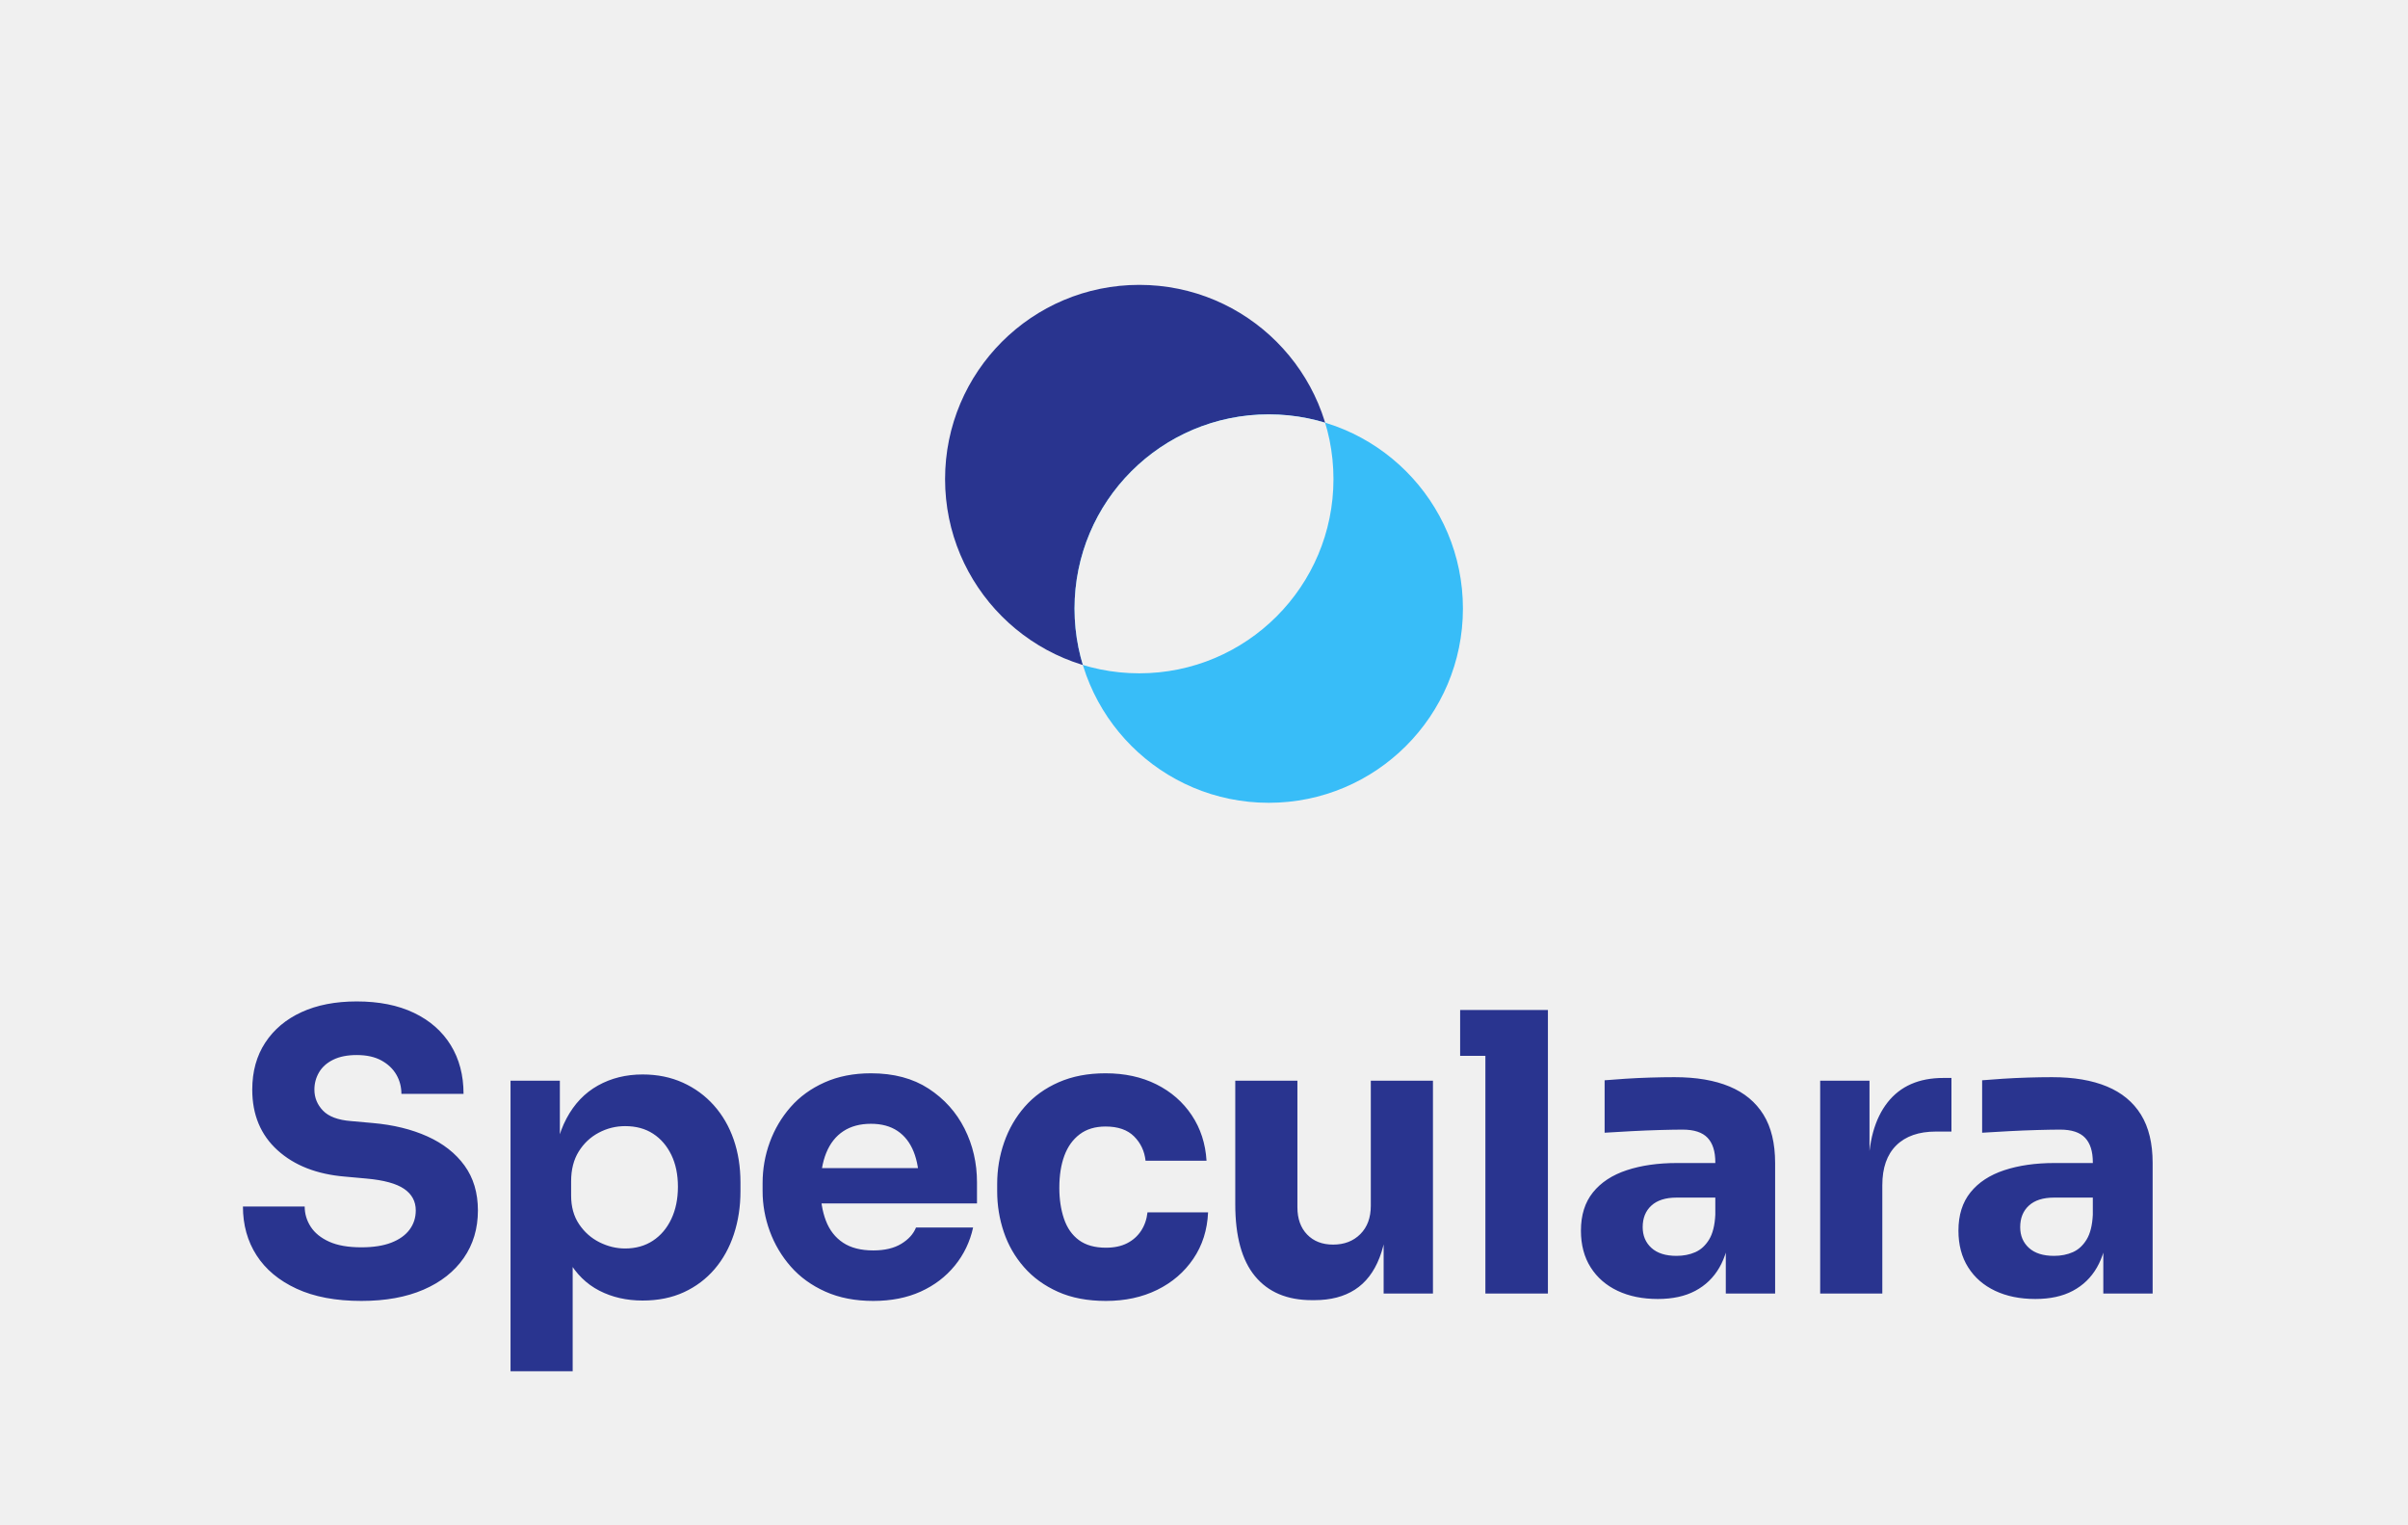
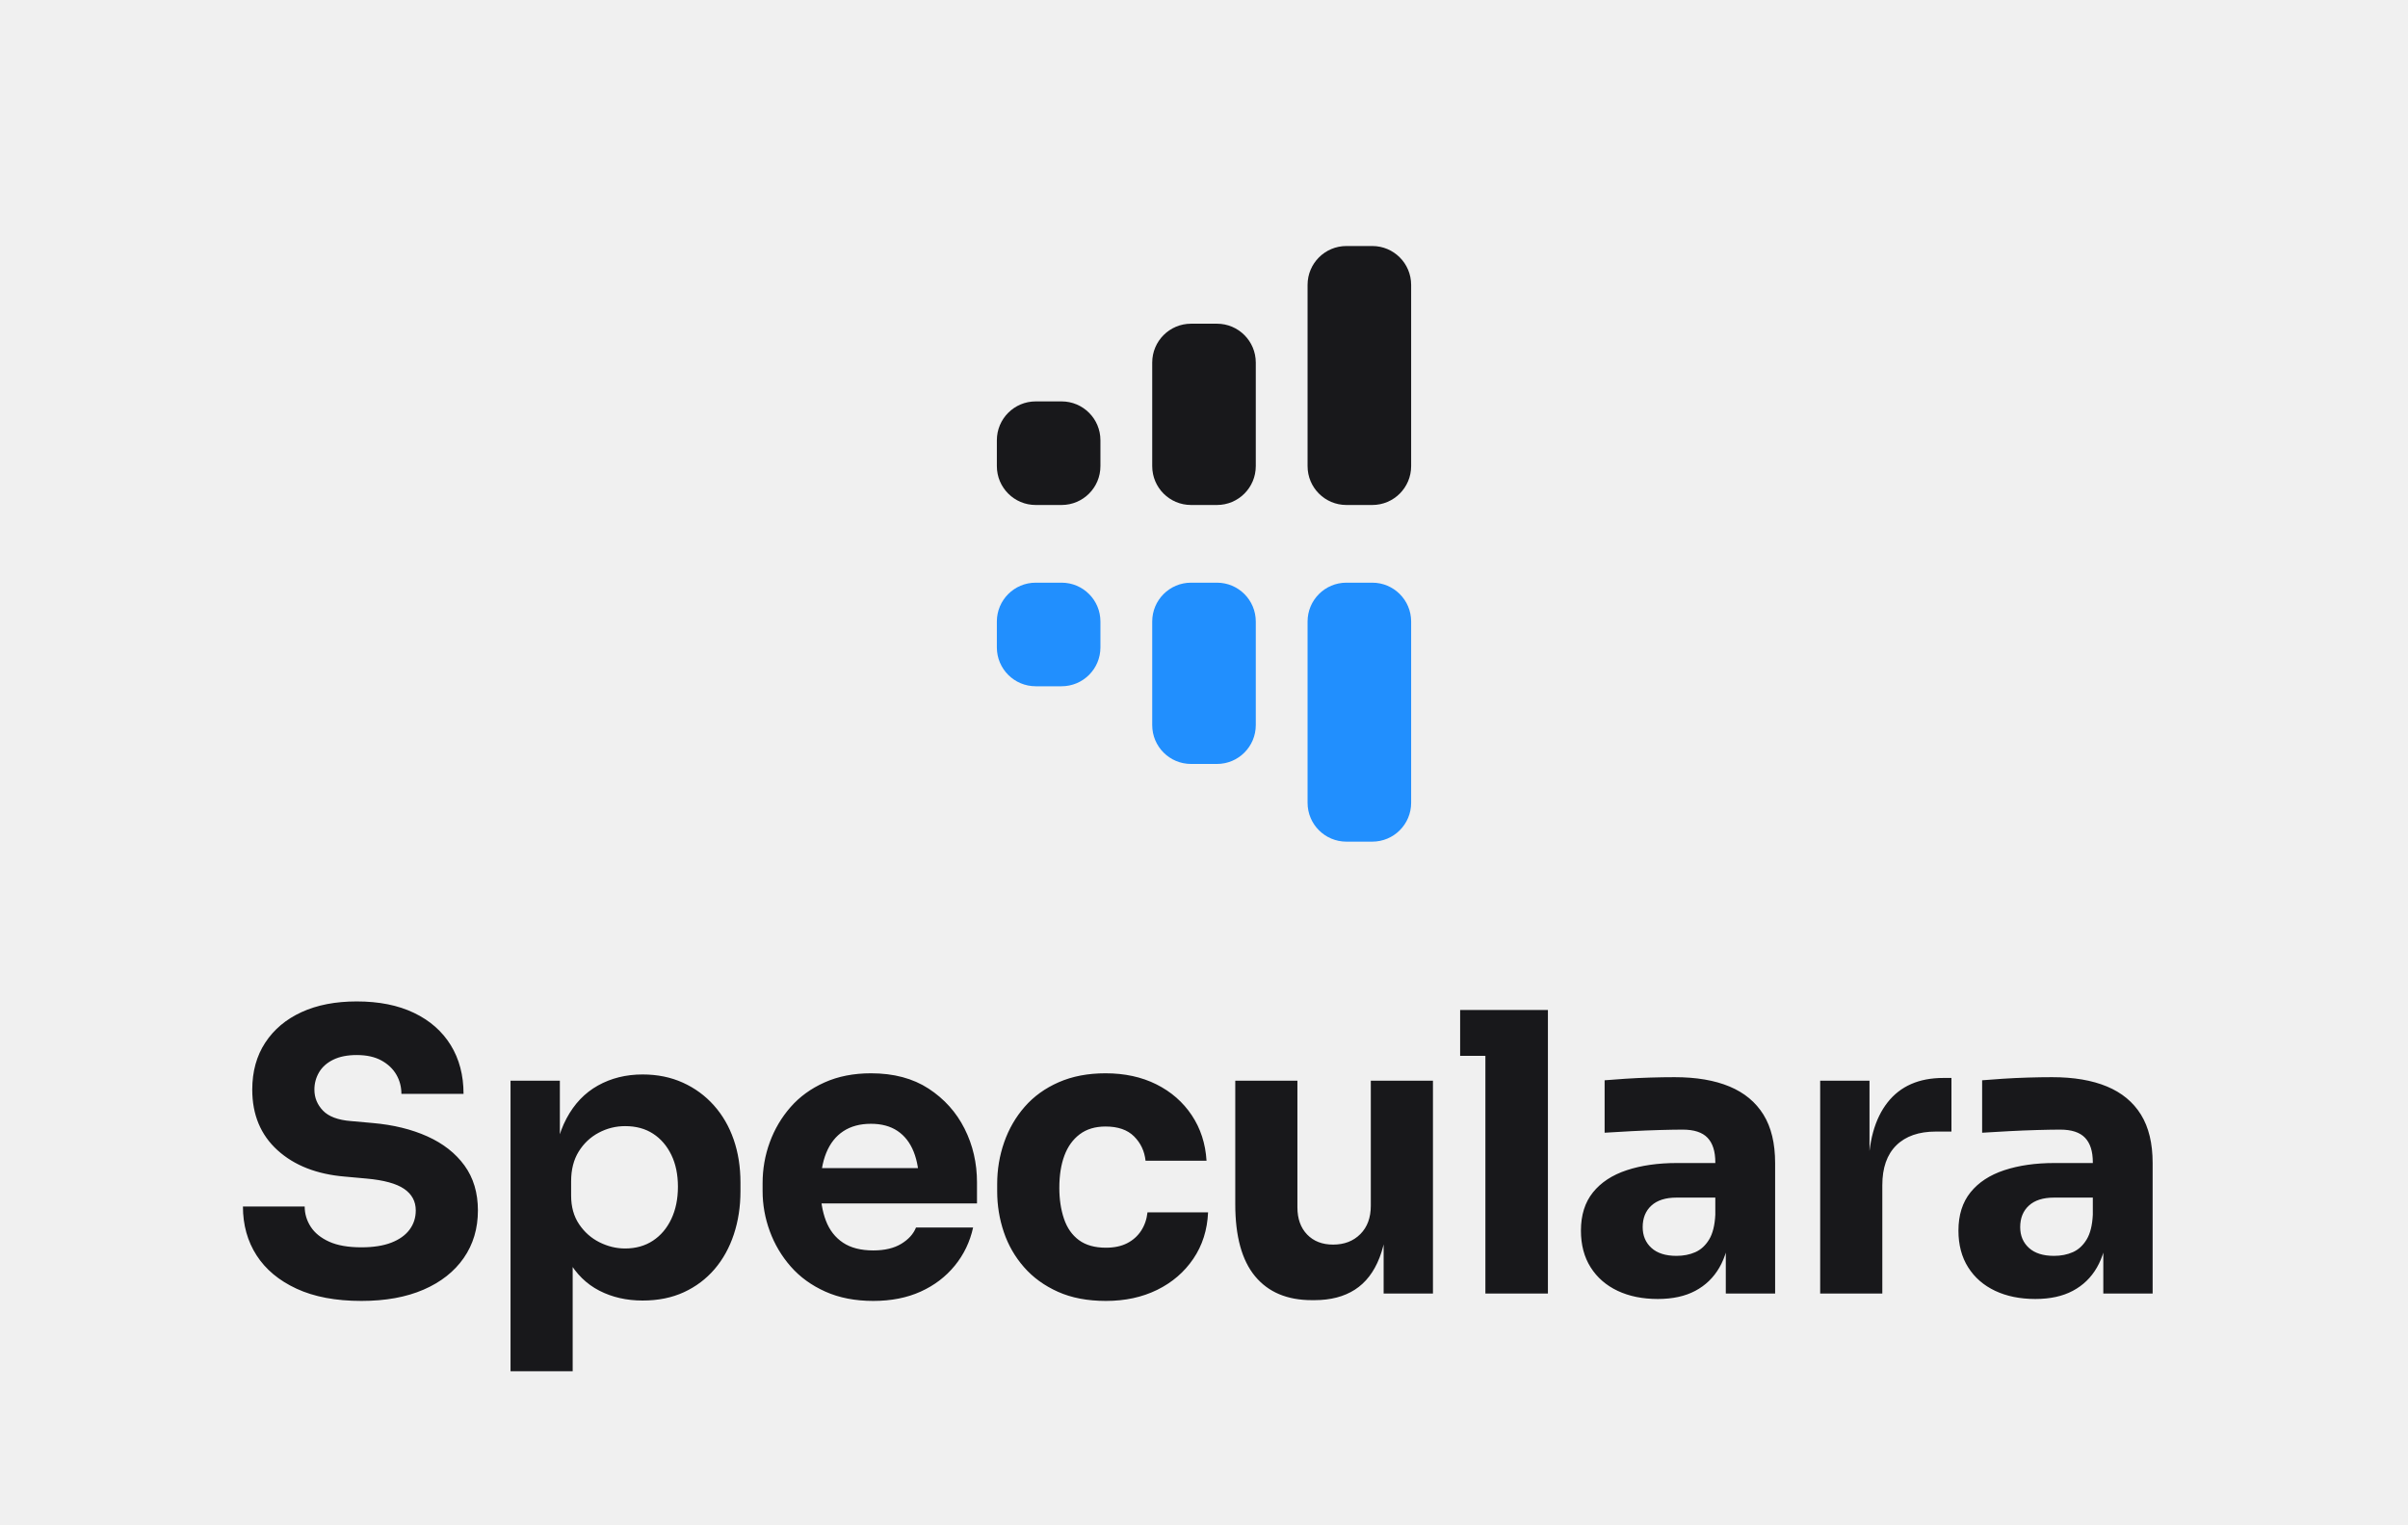
<svg xmlns="http://www.w3.org/2000/svg" viewBox="0 0 248 157" width="248" height="157" fill="none">
-   <defs>
-     <clipPath id="ccolors">
-       <circle cx="19.0" cy="19.0" r="15" />
-     </clipPath>
-     <mask id="mcolors">
-       <rect x="-4" y="-4" width="56" height="56" fill="#fff" />
-       <g clip-path="url(#ccolors)">
-         <circle cx="29.0" cy="29.0" r="15" fill="#000" />
-       </g>
-     </mask>
-   </defs>
-   <g transform="translate(92.0 24) scale(1.333333)" mask="url(#mcolors)">
-     <circle cx="19.0" cy="19.0" r="15" fill="#29348f" />
-     <circle cx="29.0" cy="29.0" r="15" fill="#38bdf8" />
+   <g transform="translate(92.0 24) scale(1.333333)">
+     <rect x="8" y="13" width="8" height="8" rx="3" fill="#18181b" />
+     <rect x="8" y="27" width="8" height="8" rx="3" fill="#0a84ff" opacity="0.9" />
+     <rect x="20" y="7" width="8" height="14" rx="3" fill="#18181b" />
+     <rect x="20" y="27" width="8" height="14" rx="3" fill="#0a84ff" opacity="0.9" />
+     <rect x="32" y="1" width="8" height="20" rx="3" fill="#18181b" />
+     <rect x="32" y="27" width="8" height="20" rx="3" fill="#0a84ff" opacity="0.9" />
  </g>
-   <path transform="translate(23.78 133.20)" d="M13.44 0.76Q9.48 0.76 6.76 -0.5Q4.04 -1.76 2.64 -3.94Q1.24 -6.12 1.24 -8.96H7.6Q7.6 -7.84 8.22 -6.88Q8.84 -5.92 10.12 -5.34Q11.4 -4.76 13.44 -4.76Q15.28 -4.76 16.52 -5.24Q17.76 -5.72 18.4 -6.58Q19.04 -7.44 19.04 -8.56Q19.04 -9.96 17.84 -10.78Q16.64 -11.6 13.96 -11.84L11.76 -12.04Q7.4 -12.4 4.8 -14.76Q2.2 -17.12 2.2 -21Q2.2 -23.8 3.54 -25.84Q4.88 -27.88 7.28 -28.98Q9.68 -30.08 12.96 -30.08Q16.4 -30.08 18.86 -28.9Q21.32 -27.72 22.64 -25.58Q23.96 -23.44 23.96 -20.56H17.56Q17.56 -21.64 17.04 -22.54Q16.52 -23.44 15.5 -24Q14.48 -24.56 12.96 -24.56Q11.52 -24.56 10.54 -24.08Q9.56 -23.6 9.08 -22.78Q8.6 -21.96 8.6 -21Q8.6 -19.76 9.48 -18.84Q10.36 -17.92 12.36 -17.76L14.6 -17.56Q17.8 -17.28 20.24 -16.18Q22.68 -15.08 24.06 -13.18Q25.44 -11.28 25.44 -8.56Q25.44 -5.76 23.98 -3.66Q22.52 -1.56 19.84 -0.4Q17.16 0.76 13.44 0.76Z M28.8 8V-21.92H33.88V-12.44L33.2 -12.48Q33.36 -15.76 34.56 -18.02Q35.76 -20.28 37.8 -21.42Q39.84 -22.56 42.4 -22.56Q44.68 -22.56 46.54 -21.72Q48.4 -20.88 49.74 -19.38Q51.08 -17.88 51.78 -15.86Q52.48 -13.84 52.48 -11.44V-10.52Q52.48 -8.16 51.8 -6.1Q51.12 -4.04 49.82 -2.52Q48.52 -1 46.66 -0.14Q44.8 0.72 42.4 0.72Q39.92 0.72 37.94 -0.3Q35.96 -1.32 34.76 -3.42Q33.56 -5.52 33.44 -8.76L35.2 -6.36V8ZM40.6 -4.64Q42.24 -4.64 43.46 -5.44Q44.68 -6.24 45.36 -7.68Q46.04 -9.12 46.04 -11Q46.04 -12.88 45.36 -14.28Q44.68 -15.68 43.48 -16.46Q42.28 -17.24 40.6 -17.24Q39.16 -17.24 37.88 -16.56Q36.6 -15.88 35.82 -14.62Q35.04 -13.36 35.04 -11.56V-10.08Q35.04 -8.36 35.86 -7.14Q36.68 -5.92 37.96 -5.28Q39.24 -4.64 40.6 -4.64Z M66.16 0.76Q63.36 0.76 61.22 -0.2Q59.08 -1.16 57.66 -2.78Q56.24 -4.4 55.5 -6.42Q54.76 -8.44 54.76 -10.56V-11.36Q54.76 -13.56 55.5 -15.58Q56.24 -17.6 57.64 -19.2Q59.04 -20.8 61.14 -21.74Q63.24 -22.68 65.92 -22.68Q69.44 -22.68 71.86 -21.1Q74.28 -19.52 75.56 -16.98Q76.84 -14.44 76.84 -11.44V-9.28H57.44V-12.92H72.96L70.88 -11.24Q70.88 -13.2 70.32 -14.6Q69.76 -16 68.66 -16.74Q67.56 -17.48 65.92 -17.48Q64.24 -17.48 63.08 -16.72Q61.92 -15.96 61.32 -14.5Q60.72 -13.04 60.72 -10.92Q60.72 -8.96 61.28 -7.5Q61.84 -6.04 63.04 -5.24Q64.24 -4.44 66.16 -4.44Q67.92 -4.44 69.04 -5.12Q70.16 -5.8 70.56 -6.8H76.44Q75.96 -4.6 74.56 -2.88Q73.16 -1.16 71.04 -0.2Q68.92 0.76 66.16 0.76Z M90.12 0.76Q87.28 0.76 85.18 -0.18Q83.08 -1.12 81.68 -2.72Q80.28 -4.32 79.6 -6.34Q78.92 -8.36 78.92 -10.52V-11.28Q78.92 -13.52 79.64 -15.58Q80.36 -17.64 81.76 -19.24Q83.16 -20.84 85.26 -21.76Q87.36 -22.68 90.08 -22.68Q93.04 -22.68 95.32 -21.54Q97.6 -20.4 98.96 -18.36Q100.32 -16.32 100.48 -13.68H94.2Q94.04 -15.16 93.02 -16.18Q92 -17.2 90.08 -17.2Q88.48 -17.2 87.42 -16.4Q86.36 -15.6 85.84 -14.2Q85.32 -12.8 85.32 -10.88Q85.32 -9.12 85.8 -7.7Q86.28 -6.28 87.34 -5.5Q88.4 -4.72 90.12 -4.72Q91.4 -4.72 92.3 -5.18Q93.2 -5.64 93.74 -6.46Q94.28 -7.28 94.4 -8.36H100.64Q100.52 -5.64 99.12 -3.58Q97.72 -1.52 95.4 -0.38Q93.08 0.76 90.12 0.76Z M111.32 0.68Q107.52 0.68 105.48 -1.78Q103.44 -4.24 103.44 -9.2V-21.92H109.84V-8.88Q109.84 -7.12 110.84 -6.08Q111.84 -5.04 113.52 -5.04Q115.24 -5.04 116.32 -6.12Q117.4 -7.2 117.4 -9.04V-21.92H123.8V0H118.72V-9.24H119.16Q119.16 -5.92 118.3 -3.7Q117.44 -1.48 115.76 -0.4Q114.08 0.68 111.6 0.68Z M129.2 0V-29.2H135.64V0ZM126.6 -24.48V-29.2H135.64V-24.48Z M153.96 0V-6.48H152.88V-13.52Q152.88 -15.2 152.08 -16.04Q151.28 -16.88 149.52 -16.88Q148.64 -16.88 147.2 -16.84Q145.76 -16.8 144.24 -16.72Q142.72 -16.64 141.48 -16.56V-21.96Q142.4 -22.04 143.64 -22.12Q144.88 -22.2 146.2 -22.24Q147.52 -22.28 148.68 -22.28Q152.04 -22.28 154.34 -21.32Q156.64 -20.36 157.84 -18.42Q159.04 -16.48 159.04 -13.44V0ZM146.96 0.56Q144.6 0.56 142.82 -0.28Q141.04 -1.12 140.04 -2.7Q139.04 -4.28 139.04 -6.48Q139.04 -8.88 140.28 -10.42Q141.52 -11.96 143.76 -12.7Q146 -13.44 148.92 -13.44H153.6V-9.88H148.88Q147.2 -9.88 146.3 -9.06Q145.4 -8.24 145.4 -6.84Q145.4 -5.52 146.3 -4.7Q147.2 -3.88 148.88 -3.88Q149.96 -3.88 150.82 -4.26Q151.68 -4.64 152.24 -5.56Q152.8 -6.48 152.88 -8.12L154.4 -6.52Q154.2 -4.24 153.3 -2.68Q152.4 -1.12 150.82 -0.28Q149.24 0.56 146.96 0.56Z M163.68 0V-21.92H168.76V-12.52H168.64Q168.64 -17.16 170.62 -19.68Q172.6 -22.2 176.36 -22.2H177.2V-16.68H175.6Q172.96 -16.68 171.52 -15.26Q170.08 -13.84 170.08 -11.16V0Z M192.84 0V-6.48H191.76V-13.52Q191.76 -15.2 190.96 -16.04Q190.16 -16.88 188.4 -16.88Q187.52 -16.88 186.08 -16.84Q184.64 -16.8 183.12 -16.72Q181.6 -16.64 180.36 -16.56V-21.96Q181.28 -22.04 182.52 -22.12Q183.76 -22.2 185.08 -22.24Q186.4 -22.28 187.56 -22.28Q190.92 -22.28 193.22 -21.32Q195.52 -20.36 196.72 -18.42Q197.92 -16.48 197.92 -13.44V0ZM185.84 0.56Q183.48 0.56 181.7 -0.28Q179.92 -1.12 178.92 -2.7Q177.92 -4.28 177.92 -6.48Q177.92 -8.88 179.16 -10.42Q180.4 -11.96 182.64 -12.7Q184.88 -13.44 187.8 -13.44H192.48V-9.88H187.76Q186.08 -9.88 185.18 -9.06Q184.28 -8.24 184.28 -6.84Q184.28 -5.52 185.18 -4.7Q186.08 -3.88 187.76 -3.88Q188.84 -3.88 189.7 -4.26Q190.56 -4.64 191.12 -5.56Q191.68 -6.48 191.76 -8.12L193.28 -6.52Q193.08 -4.24 192.18 -2.68Q191.28 -1.12 189.7 -0.28Q188.12 0.56 185.84 0.56Z" fill="#29348f" />
+   <path transform="translate(23.78 133.20)" d="M13.44 0.76Q9.48 0.76 6.76 -0.5Q4.04 -1.76 2.64 -3.94Q1.24 -6.12 1.24 -8.96H7.6Q7.6 -7.84 8.22 -6.88Q8.84 -5.92 10.12 -5.34Q11.4 -4.76 13.44 -4.76Q15.28 -4.76 16.52 -5.24Q17.76 -5.72 18.4 -6.58Q19.04 -7.44 19.04 -8.56Q19.04 -9.96 17.84 -10.78Q16.64 -11.6 13.96 -11.84L11.76 -12.04Q7.4 -12.4 4.8 -14.76Q2.2 -17.12 2.2 -21Q2.2 -23.8 3.54 -25.84Q4.88 -27.88 7.28 -28.98Q9.68 -30.08 12.96 -30.08Q16.4 -30.08 18.86 -28.9Q21.32 -27.72 22.64 -25.58Q23.96 -23.44 23.96 -20.56H17.56Q17.56 -21.64 17.04 -22.54Q16.52 -23.44 15.5 -24Q14.48 -24.56 12.96 -24.56Q11.52 -24.56 10.54 -24.08Q9.56 -23.6 9.08 -22.78Q8.6 -21.96 8.6 -21Q8.6 -19.76 9.48 -18.84Q10.36 -17.92 12.36 -17.76L14.6 -17.56Q17.8 -17.28 20.24 -16.18Q22.68 -15.08 24.06 -13.18Q25.44 -11.28 25.44 -8.56Q25.44 -5.76 23.98 -3.66Q22.52 -1.56 19.84 -0.4Q17.16 0.76 13.44 0.76Z M28.8 8V-21.92H33.88V-12.44L33.2 -12.48Q33.36 -15.76 34.56 -18.02Q35.76 -20.28 37.8 -21.42Q39.84 -22.56 42.4 -22.56Q44.68 -22.56 46.54 -21.72Q48.4 -20.88 49.74 -19.38Q51.08 -17.88 51.78 -15.86Q52.48 -13.84 52.48 -11.44V-10.52Q52.48 -8.16 51.8 -6.1Q51.12 -4.04 49.82 -2.52Q48.52 -1 46.66 -0.14Q44.8 0.72 42.4 0.72Q39.92 0.72 37.94 -0.3Q35.96 -1.32 34.76 -3.42Q33.56 -5.52 33.44 -8.76L35.2 -6.36V8ZM40.6 -4.64Q42.24 -4.64 43.46 -5.44Q44.68 -6.24 45.36 -7.68Q46.04 -9.12 46.04 -11Q46.04 -12.88 45.36 -14.28Q44.68 -15.68 43.48 -16.46Q42.28 -17.24 40.6 -17.24Q39.16 -17.24 37.88 -16.56Q36.6 -15.88 35.82 -14.62Q35.04 -13.36 35.04 -11.56V-10.08Q35.04 -8.36 35.86 -7.14Q36.68 -5.92 37.96 -5.28Q39.24 -4.64 40.6 -4.64Z M66.16 0.76Q63.36 0.76 61.22 -0.2Q59.08 -1.16 57.66 -2.78Q56.24 -4.4 55.5 -6.42Q54.76 -8.44 54.76 -10.56V-11.36Q54.76 -13.56 55.5 -15.58Q56.24 -17.6 57.64 -19.2Q59.04 -20.8 61.14 -21.74Q63.24 -22.68 65.92 -22.68Q69.44 -22.68 71.86 -21.1Q74.28 -19.52 75.56 -16.98Q76.84 -14.44 76.84 -11.44V-9.28H57.44V-12.92H72.96L70.88 -11.24Q70.88 -13.2 70.32 -14.6Q69.76 -16 68.66 -16.74Q67.56 -17.48 65.92 -17.48Q64.24 -17.48 63.08 -16.72Q61.92 -15.96 61.32 -14.5Q60.72 -13.04 60.72 -10.92Q60.72 -8.96 61.28 -7.5Q61.84 -6.04 63.04 -5.24Q64.24 -4.44 66.16 -4.44Q67.92 -4.44 69.04 -5.12Q70.16 -5.8 70.56 -6.8H76.44Q75.96 -4.6 74.56 -2.88Q73.16 -1.16 71.04 -0.2Q68.92 0.76 66.16 0.76Z M90.12 0.76Q87.28 0.76 85.18 -0.18Q83.08 -1.12 81.68 -2.72Q80.28 -4.32 79.6 -6.34Q78.92 -8.36 78.92 -10.52V-11.28Q78.92 -13.52 79.64 -15.58Q80.36 -17.64 81.76 -19.24Q83.16 -20.84 85.26 -21.76Q87.36 -22.68 90.08 -22.68Q93.04 -22.68 95.32 -21.54Q97.6 -20.4 98.96 -18.36Q100.32 -16.32 100.48 -13.68H94.2Q94.04 -15.16 93.02 -16.18Q92 -17.2 90.08 -17.2Q88.48 -17.2 87.42 -16.4Q86.36 -15.6 85.84 -14.2Q85.32 -12.8 85.32 -10.88Q85.32 -9.12 85.8 -7.7Q86.28 -6.28 87.34 -5.5Q88.4 -4.72 90.12 -4.72Q91.4 -4.72 92.3 -5.18Q93.2 -5.64 93.74 -6.46Q94.28 -7.28 94.4 -8.36H100.64Q100.52 -5.64 99.12 -3.58Q97.72 -1.52 95.4 -0.38Q93.08 0.76 90.12 0.76Z M111.32 0.68Q107.52 0.68 105.48 -1.78Q103.44 -4.24 103.44 -9.2V-21.92H109.84V-8.88Q109.84 -7.12 110.84 -6.08Q111.84 -5.04 113.52 -5.04Q115.24 -5.04 116.32 -6.12Q117.4 -7.2 117.4 -9.04V-21.92H123.8V0H118.72V-9.24H119.16Q119.16 -5.92 118.3 -3.7Q117.44 -1.48 115.76 -0.4Q114.08 0.68 111.6 0.68Z M129.2 0V-29.2H135.64V0ZM126.6 -24.48V-29.2H135.64V-24.48Z M153.96 0V-6.48H152.88V-13.52Q152.88 -15.2 152.08 -16.04Q151.28 -16.88 149.52 -16.88Q148.64 -16.88 147.2 -16.84Q145.76 -16.8 144.24 -16.72Q142.72 -16.64 141.48 -16.56V-21.96Q142.4 -22.04 143.64 -22.12Q144.88 -22.2 146.2 -22.24Q147.52 -22.28 148.68 -22.28Q152.04 -22.28 154.34 -21.32Q156.64 -20.36 157.84 -18.42Q159.04 -16.48 159.04 -13.44V0ZM146.96 0.56Q144.6 0.56 142.82 -0.28Q141.04 -1.12 140.04 -2.7Q139.04 -4.28 139.04 -6.48Q139.04 -8.88 140.28 -10.42Q141.52 -11.96 143.76 -12.7Q146 -13.44 148.92 -13.44H153.6V-9.88H148.88Q147.2 -9.88 146.3 -9.06Q145.4 -8.24 145.4 -6.84Q145.4 -5.52 146.3 -4.7Q147.2 -3.88 148.88 -3.88Q149.96 -3.88 150.82 -4.26Q151.68 -4.64 152.24 -5.56Q152.8 -6.48 152.88 -8.12L154.4 -6.52Q154.2 -4.24 153.3 -2.68Q152.4 -1.12 150.82 -0.28Q149.24 0.56 146.96 0.56Z M163.68 0V-21.92H168.76V-12.52H168.64Q168.64 -17.16 170.62 -19.68Q172.6 -22.2 176.36 -22.2H177.2V-16.68H175.6Q172.96 -16.68 171.52 -15.26Q170.08 -13.84 170.08 -11.16V0Z M192.84 0V-6.48H191.76V-13.52Q191.76 -15.2 190.96 -16.04Q190.16 -16.88 188.4 -16.88Q187.52 -16.88 186.08 -16.84Q184.64 -16.8 183.12 -16.72Q181.6 -16.64 180.36 -16.56V-21.96Q181.28 -22.04 182.52 -22.12Q183.76 -22.2 185.08 -22.24Q186.4 -22.28 187.56 -22.28Q190.92 -22.28 193.22 -21.32Q195.52 -20.36 196.72 -18.42Q197.92 -16.48 197.92 -13.44V0ZM185.84 0.56Q183.48 0.56 181.7 -0.28Q179.92 -1.12 178.92 -2.7Q177.92 -4.28 177.92 -6.48Q177.92 -8.88 179.16 -10.42Q180.4 -11.96 182.64 -12.7Q184.88 -13.44 187.8 -13.44H192.48V-9.88H187.76Q186.08 -9.88 185.18 -9.06Q184.28 -8.24 184.28 -6.84Q184.28 -5.52 185.18 -4.7Q186.08 -3.88 187.76 -3.88Q188.84 -3.88 189.7 -4.26Q190.56 -4.64 191.12 -5.56Q191.68 -6.48 191.76 -8.12L193.28 -6.52Q193.08 -4.24 192.18 -2.68Q191.28 -1.12 189.7 -0.28Q188.12 0.56 185.84 0.56Z" fill="#18181b" />
</svg>
